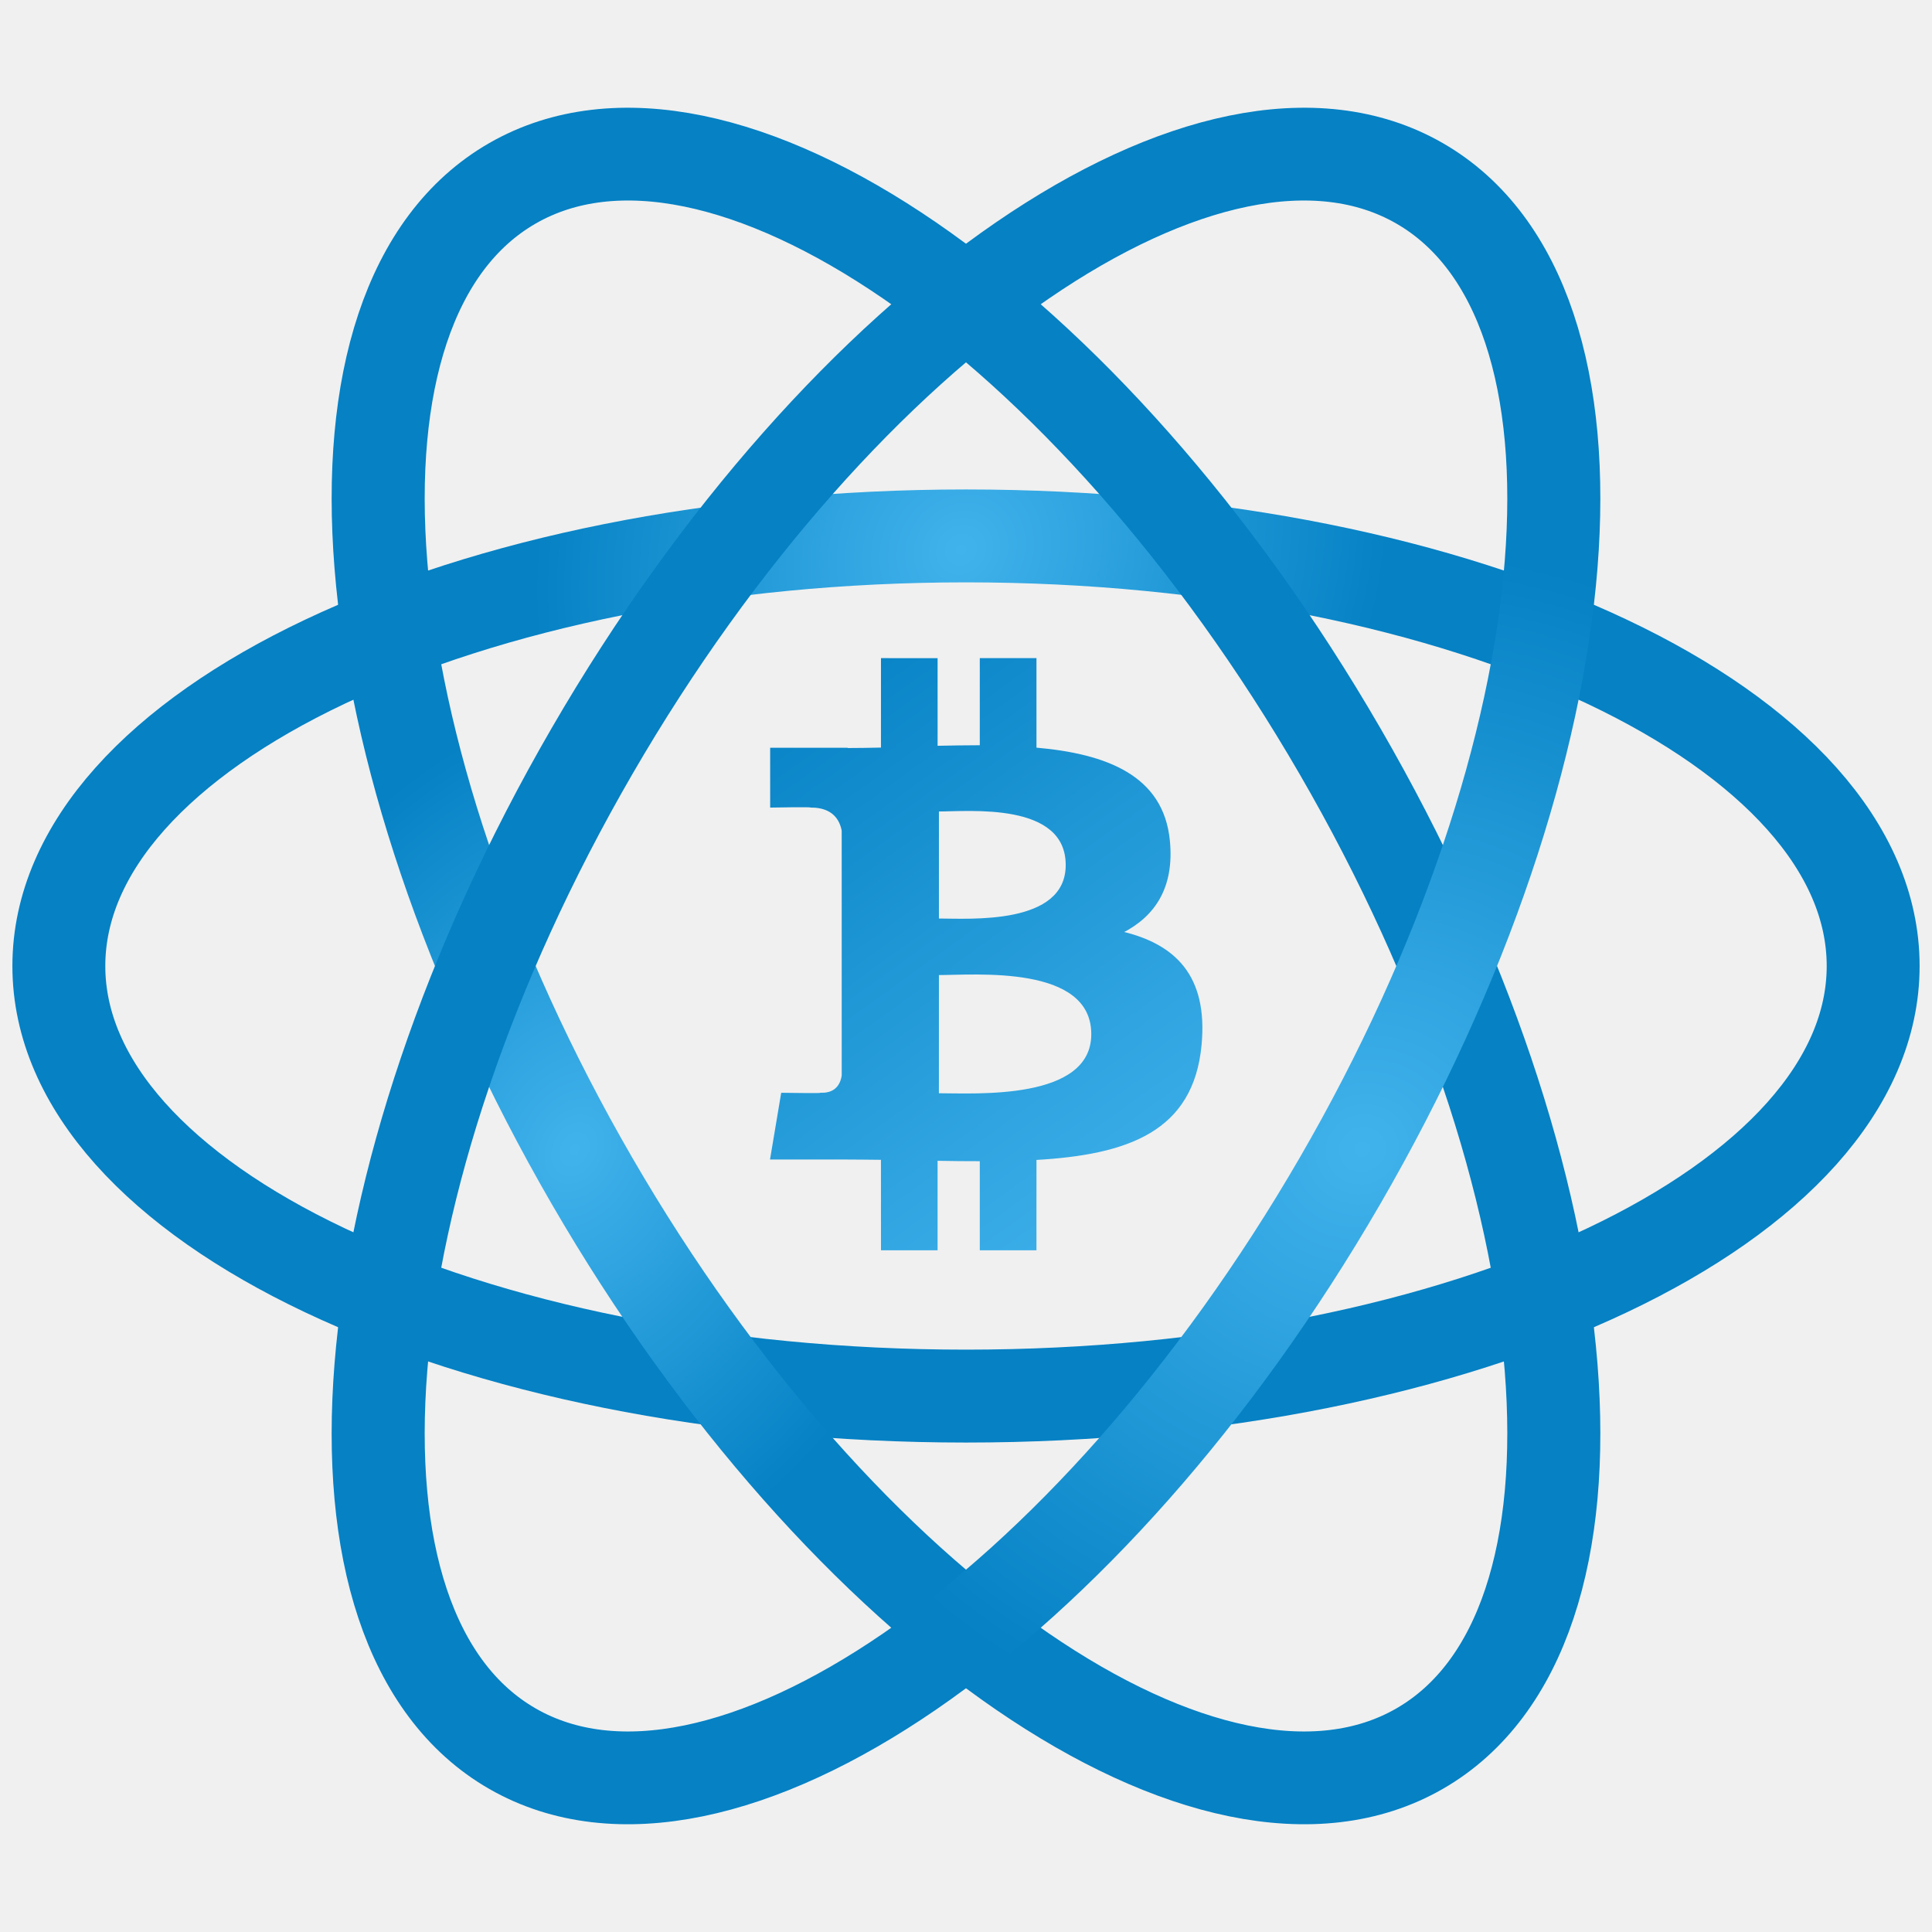
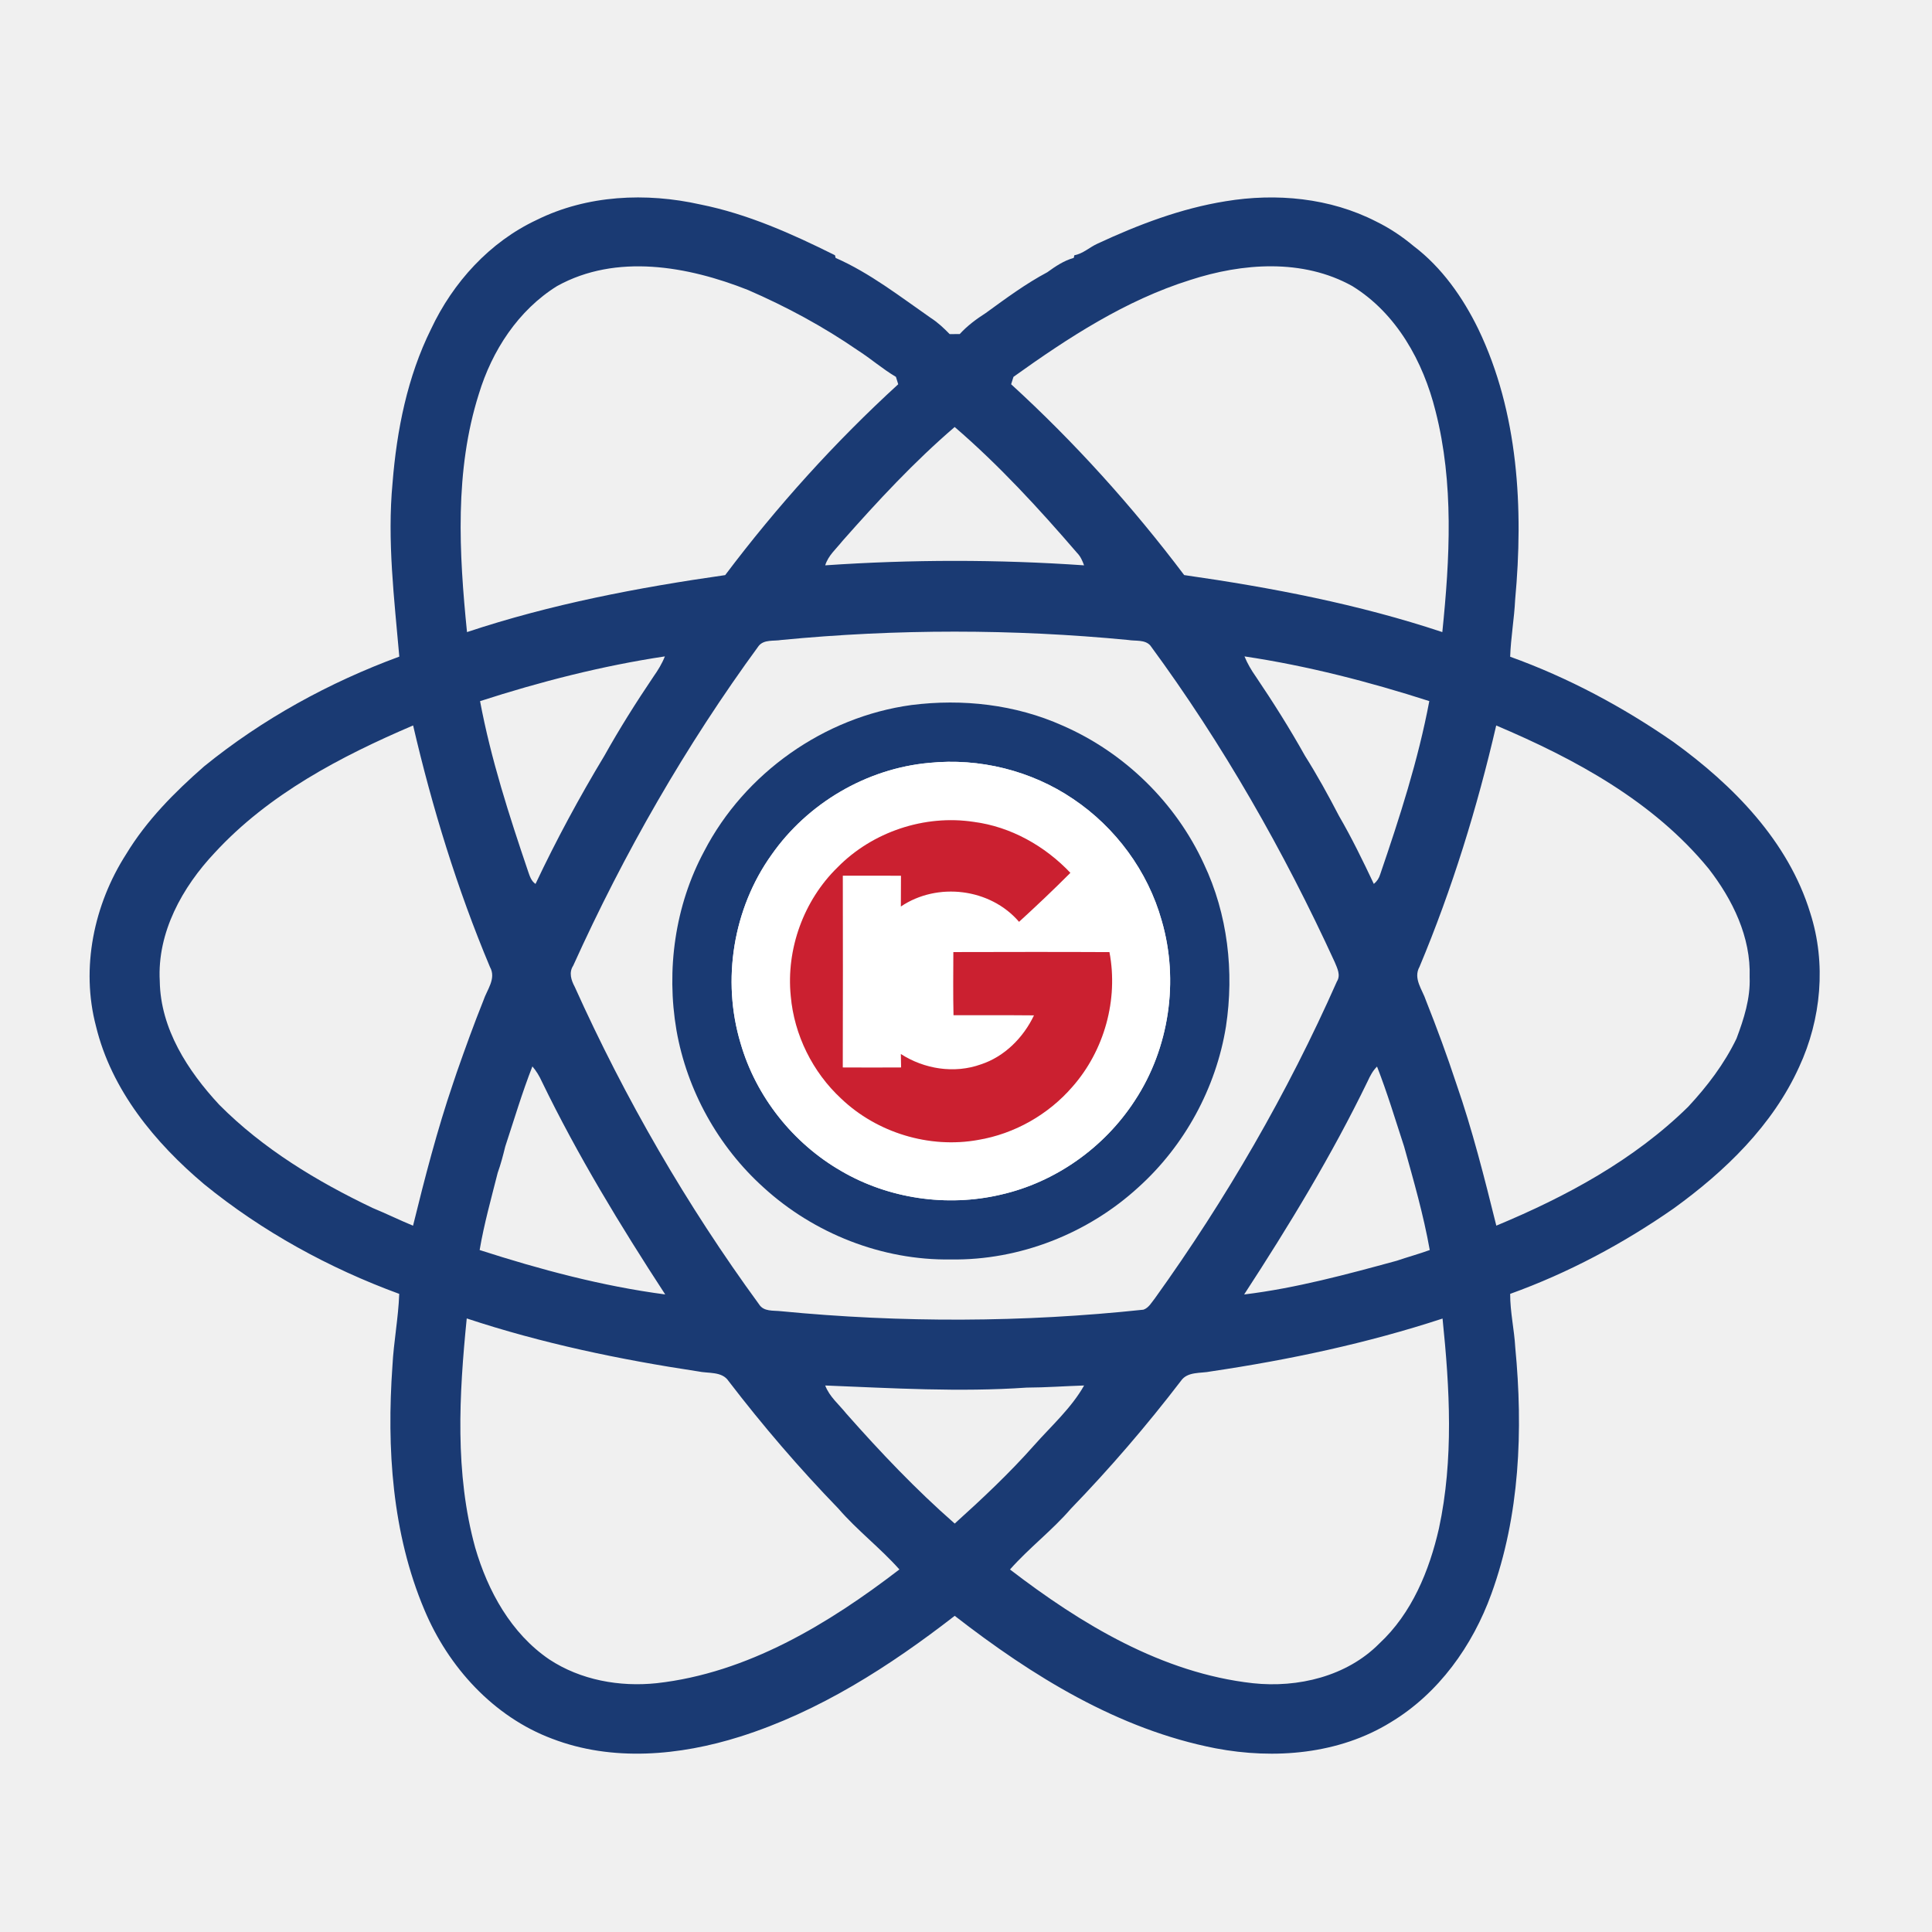
- <svg xmlns="http://www.w3.org/2000/svg" xmlns:xlink="http://www.w3.org/1999/xlink" version="1.1" width="779.811" height="779.811" id="svg2">
-   <defs id="defs4">
-     <linearGradient id="linearGradient3987">
-       <stop style="stop-color:#41b3ec;stop-opacity:1;" offset="0" id="stop4032" />
-       <stop style="stop-color:#0581c4;stop-opacity:1;" offset="1" id="stop3991" />
-     </linearGradient>
-     <linearGradient xlink:href="#linearGradient3987" id="linearGradient3996" x1="11.848" y1="179.972" x2="263.601" y2="179.972" gradientUnits="userSpaceOnUse" gradientTransform="translate(8.692492,11.68693)" />
-     <linearGradient xlink:href="#linearGradient3987" id="linearGradient4010" x1="11.348" y1="179.972" x2="264.101" y2="179.972" gradientUnits="userSpaceOnUse" gradientTransform="translate(8.692492,11.68693)" />
-     <linearGradient xlink:href="#linearGradient3987" id="linearGradient4012" gradientUnits="userSpaceOnUse" x1="254.738" y1="334.824" x2="9.121" y2="-4.097" gradientTransform="translate(8.692492,11.68693)" />
-     <linearGradient xlink:href="#linearGradient3987" id="linearGradient4014" gradientUnits="userSpaceOnUse" x1="254.738" y1="334.824" x2="9.121" y2="-4.097" gradientTransform="translate(8.692492,11.68693)" />
-     <radialGradient xlink:href="#linearGradient3987" id="radialGradient3786" cx="523.184" cy="732.085" fx="523.184" fy="732.085" r="146.047" gradientTransform="matrix(-0.8906171,0.8629708,-0.7829131,-0.8079947,1427.022,361.9337)" gradientUnits="userSpaceOnUse" />
-     <radialGradient xlink:href="#linearGradient3987" id="radialGradient3796" cx="529.58" cy="728.158" fx="529.58" fy="728.158" r="146.047" gradientTransform="matrix(-0.8708372,0.5529273,-0.7189716,-1.132077,466.9435,499.5492)" gradientUnits="userSpaceOnUse" />
-     <radialGradient xlink:href="#linearGradient3987" id="radialGradient3800" cx="505.655" cy="726.392" fx="505.655" fy="726.392" r="146.047" gradientTransform="matrix(-0.9482192,1.340402,-1.43021,-1.003715,1646.322,-657.0863)" gradientUnits="userSpaceOnUse" />
-   </defs>
-   <ellipse style="fill:none;fill-opacity:0;stroke:url(#radialGradient3786);stroke-width:37.5;stroke-miterlimit:4;stroke-dasharray:none;stroke-opacity:1;marker-start:none" id="path3803" cx="389.906" cy="389.906" rx="366.155" ry="173.599" />
-   <ellipse transform="matrix(-0.5014154,-0.8652067,0.8668402,-0.498586,0,0)" id="path4023" style="fill:none;fill-opacity:0;stroke:url(#radialGradient3796);stroke-width:37.5;stroke-miterlimit:4;stroke-dasharray:none;stroke-opacity:1;marker-start:none" cx="-532.39" cy="141.845" rx="365.122" ry="174.092" />
-   <ellipse style="fill:none;fill-opacity:0;stroke:url(#radialGradient3800);stroke-width:37.5;stroke-miterlimit:4;stroke-dasharray:none;stroke-opacity:1;marker-start:none" id="path4029" transform="matrix(-0.5014153,0.8652067,-0.8668402,-0.498586,0,0)" cx="143.585" cy="-532.856" rx="365.122" ry="174.092" />
-   <g id="g5" transform="matrix(0.6902508,0,0,0.6845252,303.0248,261.9524)" style="fill:url(#linearGradient4010);fill-opacity:1;stroke:url(#linearGradient3996)">
-     <path id="path7" d="m 217.021,167.042 c 18.631,-9.483 30.288,-26.184 27.565,-54.007 C 240.919,75.012 208.06,62.262 166.58,58.631 L 166.572,5.89 h -32.139 l -0.009,51.354 c -8.456,0 -17.076,0.166 -25.657,0.338 L 108.76,5.897 76.65,5.894 76.644,58.622 c -6.959,0.142 -13.793,0.277 -20.466,0.277 v -0.156 l -44.33,-0.018 0.006,34.282 c 0,0 23.734,-0.446 23.343,-0.013 13.013,0.009 17.262,7.559 18.484,14.076 l 0.01,60.083 v 84.397 c -0.573,4.09 -2.984,10.625 -12.083,10.637 0.414,0.364 -23.379,-0.004 -23.379,-0.004 l -6.375,38.335 h 41.817 c 7.792,0.009 15.448,0.13 22.959,0.19 l 0.028,53.338 32.102,0.009 -0.009,-52.779 c 8.832,0.18 17.357,0.258 25.684,0.247 l -0.009,52.532 h 32.138 l 0.018,-53.249 c 54.022,-3.1 91.842,-16.697 96.544,-67.385 3.79,-40.809 -15.434,-59.025 -46.105,-66.379 z M 109.535,95.321 c 18.126,0 75.132,-5.767 75.14,32.064 -0.008,36.269 -56.996,32.032 -75.14,32.032 V 95.321 Z m -0.014,167.126 0.014,-70.672 c 21.778,-0.006 90.085,-6.261 90.094,35.32 0.009,39.876 -68.316,35.336 -90.108,35.352 z" style="fill:url(#linearGradient4012);fill-opacity:1;stroke:url(#linearGradient4014)" />
+ <svg xmlns="http://www.w3.org/2000/svg" width="512pt" height="512pt" viewBox="0 0 512 512" version="1.1">
+   <g id="#1a3a73ff">
+     <path fill="#1a3a73" opacity="1.00" d=" M 142.28 58.26 C 155.60 51.67 171.23 50.97 185.57 54.18 C 198.11 56.68 209.95 61.99 221.28 67.64 L 221.45 68.35 C 230.55 72.36 238.52 78.59 246.66 84.25 C 248.52 85.44 250.13 86.96 251.67 88.54 C 252.56 88.53 253.45 88.53 254.34 88.53 C 256.35 86.32 258.75 84.55 261.26 82.94 C 266.52 79.12 271.79 75.21 277.54 72.15 C 279.70 70.59 281.95 69.06 284.55 68.35 L 284.72 67.64 C 287.02 67.23 288.75 65.52 290.83 64.58 C 301.66 59.54 312.96 55.23 324.81 53.33 C 338.21 51.11 352.46 52.43 364.67 58.69 C 368.24 60.43 371.55 62.64 374.60 65.19 C 382.09 70.86 387.68 78.82 391.77 87.21 C 402.41 109.36 403.76 134.79 401.53 158.92 C 401.29 163.97 400.38 168.97 400.21 174.04 C 415.55 179.56 430.09 187.34 443.48 196.63 C 459.27 208.05 473.92 222.90 479.74 241.96 C 484.02 255.31 482.66 270.10 476.79 282.75 C 469.76 298.26 457.12 310.45 443.50 320.28 C 430.12 329.60 415.55 337.37 400.21 342.89 C 400.19 347.67 401.30 352.35 401.56 357.10 C 403.66 378.95 402.79 401.58 395.23 422.39 C 390.26 436.15 381.23 448.80 368.56 456.42 C 354.82 464.91 337.74 466.29 322.13 463.32 C 296.34 458.31 273.49 444.12 253.01 428.21 C 235.78 441.58 217.07 453.60 196.15 460.22 C 180.12 465.28 162.29 466.92 146.32 460.78 C 130.78 454.96 118.81 441.77 112.48 426.65 C 103.89 406.33 102.46 383.75 104.00 361.97 C 104.33 355.58 105.57 349.28 105.80 342.89 C 87.19 336.07 69.49 326.36 54.10 313.83 C 41.05 302.83 29.53 288.88 25.44 271.97 C 21.36 256.51 24.88 239.69 33.43 226.36 C 38.84 217.42 46.27 209.94 54.09 203.10 C 69.51 190.57 87.21 180.86 105.82 174.01 C 104.49 158.71 102.58 143.34 104.03 127.97 C 105.15 113.99 107.95 99.87 114.22 87.23 C 120.03 74.84 129.79 64.09 142.28 58.26 M 147.65 75.80 C 137.33 82.21 130.39 92.92 126.90 104.40 C 120.44 124.77 121.65 146.56 123.76 167.51 C 145.97 160.12 169.05 155.71 192.18 152.41 C 205.89 134.21 221.22 117.21 238.04 101.83 C 237.89 101.34 237.58 100.36 237.43 99.87 C 233.89 97.79 230.80 95.06 227.34 92.85 C 218.20 86.55 208.40 81.26 198.21 76.84 C 182.32 70.55 163.34 67.11 147.65 75.80 M 315.41 74.20 C 298.27 79.57 283.07 89.50 268.58 99.87 C 268.42 100.36 268.12 101.34 267.96 101.83 C 284.78 117.21 300.10 134.20 313.82 152.40 C 336.95 155.71 360.03 160.12 382.23 167.51 C 384.22 148.08 385.33 128.06 380.43 108.94 C 377.17 95.83 370.12 83.04 358.35 75.80 C 345.24 68.50 329.24 69.69 315.41 74.20 M 223.26 143.36 C 221.63 145.43 219.48 147.21 218.69 149.82 C 241.52 148.25 264.46 148.24 287.29 149.82 C 286.86 148.63 286.35 147.45 285.45 146.54 C 275.32 134.78 264.78 123.30 253.00 113.16 C 242.25 122.38 232.62 132.77 223.26 143.36 M 207.06 169.60 C 205.08 169.95 202.50 169.41 201.07 171.16 C 181.74 197.57 165.38 226.11 151.90 255.92 C 150.70 257.74 151.38 259.78 152.31 261.52 C 165.65 291.14 181.99 319.43 201.16 345.66 C 202.40 347.65 204.94 347.25 206.92 347.48 C 238.85 350.58 271.13 350.48 303.02 347.08 C 304.45 346.59 305.19 345.14 306.09 344.03 C 324.93 317.78 341.21 289.66 354.29 260.11 C 355.36 258.43 354.39 256.60 353.73 254.99 C 340.21 225.52 324.06 197.20 304.84 171.06 C 303.39 169.44 300.91 169.94 298.98 169.60 C 268.43 166.66 237.61 166.65 207.06 169.60 M 127.22 185.81 C 130.10 201.18 134.93 216.10 139.94 230.89 C 140.37 232.12 140.75 233.47 141.92 234.25 C 147.41 222.62 153.54 211.27 160.18 200.26 C 164.19 193.08 168.59 186.11 173.19 179.29 C 174.37 177.62 175.45 175.86 176.20 173.95 C 159.58 176.45 143.21 180.64 127.22 185.81 M 329.80 173.95 C 330.58 175.85 331.63 177.63 332.81 179.31 C 337.41 186.12 341.81 193.09 345.82 200.27 C 349.07 205.43 352.02 210.78 354.83 216.20 C 358.23 222.05 361.19 228.14 364.08 234.25 C 364.90 233.58 365.46 232.74 365.76 231.73 C 370.91 216.67 375.83 201.46 378.78 185.80 C 362.78 180.66 346.43 176.44 329.80 173.95 M 56.93 225.96 C 48.33 235.07 41.62 247.12 42.34 260.00 C 42.52 272.64 49.77 283.80 58.10 292.77 C 69.70 304.45 83.98 313.08 98.76 320.13 C 102.36 321.61 105.86 323.34 109.46 324.82 C 112.58 312.15 115.84 299.51 120.05 287.15 C 120.40 286.15 120.73 285.15 121.06 284.15 C 123.29 277.79 125.58 271.44 128.09 265.18 C 129.03 262.30 131.59 259.35 129.84 256.25 C 121.16 235.58 114.55 214.08 109.48 192.25 C 90.30 200.45 71.23 210.44 56.93 225.96 M 376.18 256.22 C 374.44 259.33 376.97 262.29 377.91 265.18 C 380.79 272.43 383.49 279.75 385.93 287.16 C 390.22 299.49 393.39 312.15 396.54 324.81 C 415.00 317.14 433.01 307.43 447.38 293.31 C 452.43 287.88 456.96 281.94 460.19 275.23 C 462.15 270.01 463.90 264.59 463.67 258.94 C 464.04 248.34 459.15 238.38 452.79 230.19 C 438.18 212.36 417.41 201.12 396.51 192.26 C 391.46 214.08 384.84 235.56 376.18 256.22 M 141.09 282.61 C 138.36 289.57 136.24 296.74 133.90 303.83 C 133.32 306.19 132.71 308.54 131.89 310.82 C 130.18 317.61 128.28 324.36 127.11 331.27 C 143.16 336.44 159.56 340.84 176.29 343.04 C 164.41 324.82 153.08 306.20 143.59 286.61 C 142.94 285.17 142.12 283.81 141.09 282.61 M 362.45 286.53 C 352.94 306.15 341.60 324.80 329.71 343.05 C 343.44 341.38 356.84 337.74 370.16 334.11 C 373.06 333.12 376.02 332.32 378.90 331.27 C 377.25 321.98 374.64 312.91 372.10 303.83 C 369.79 296.75 367.64 289.60 364.93 282.65 C 363.81 283.74 363.09 285.13 362.45 286.53 M 123.69 349.40 C 121.67 369.56 120.49 390.37 125.93 410.13 C 129.28 421.66 135.43 432.85 145.53 439.74 C 153.86 445.25 164.21 447.10 174.05 446.06 C 198.09 443.37 219.52 430.38 238.35 415.92 C 233.28 410.22 227.16 405.56 222.17 399.78 C 211.83 389.10 202.13 377.81 193.09 366.01 C 191.34 363.35 187.69 364.03 184.98 363.43 C 164.25 360.30 143.62 356.00 123.69 349.40 M 320.90 363.44 C 318.24 364.01 314.70 363.39 312.95 365.96 C 303.88 377.80 294.15 389.12 283.78 399.84 C 278.81 405.60 272.69 410.23 267.66 415.93 C 286.51 430.40 307.96 443.39 332.03 446.07 C 343.95 447.35 356.92 444.26 365.53 435.55 C 374.14 427.57 378.78 416.27 381.34 405.03 C 385.27 386.76 384.19 367.87 382.29 349.43 C 362.32 355.98 341.68 360.36 320.90 363.44 M 218.69 367.17 C 219.81 370.15 222.35 372.20 224.29 374.63 C 233.32 384.85 242.73 394.76 253.01 403.76 C 260.32 397.17 267.51 390.41 274.05 383.03 C 278.60 377.89 283.91 373.17 287.30 367.17 C 282.22 367.33 277.14 367.71 272.06 367.73 C 254.28 368.96 236.47 367.88 218.69 367.17 Z" />
+     <path fill="#1a3a73" opacity="1.00" d=" M 241.54 186.84 C 255.06 185.12 269.10 186.69 281.60 192.29 C 297.98 199.42 311.58 212.70 319.04 228.94 C 325.36 242.27 327.11 257.52 324.89 272.05 C 322.26 288.33 313.93 303.61 301.68 314.65 C 288.29 326.92 270.20 334.04 252.00 333.77 C 233.81 334.05 215.74 326.93 202.34 314.68 C 190.33 303.86 182.06 288.96 179.27 273.03 C 176.53 256.99 178.87 240.00 186.60 225.61 C 197.32 204.89 218.41 189.99 241.54 186.84 M 246.24 202.17 C 229.63 203.67 214.01 212.88 204.47 226.53 C 194.29 240.76 191.22 259.73 196.26 276.47 C 200.34 290.61 210.14 302.94 222.86 310.29 C 235.47 317.68 250.93 319.93 265.15 316.61 C 279.66 313.34 292.66 304.12 300.74 291.66 C 309.87 277.79 312.50 259.89 307.86 243.96 C 304.19 230.87 295.64 219.28 284.37 211.72 C 273.29 204.21 259.54 200.81 246.24 202.17 Z" />
+   </g>
+   <g id="#ffffffff">
+     <path fill="#ffffff" opacity="1.00" d=" M 246.24 202.17 C 259.54 200.81 273.29 204.21 284.37 211.72 C 295.64 219.28 304.19 230.87 307.86 243.96 C 312.50 259.89 309.87 277.79 300.74 291.66 C 292.66 304.12 279.66 313.34 265.15 316.61 C 250.93 319.93 235.47 317.68 222.86 310.29 C 210.14 302.94 200.34 290.61 196.26 276.47 C 191.22 259.73 194.29 240.76 204.47 226.53 C 214.01 212.88 229.63 203.67 246.24 202.17 M 221.94 229.88 C 212.99 238.62 208.31 251.51 209.56 263.96 C 210.46 274.26 215.35 284.13 222.93 291.15 C 232.42 300.19 246.30 304.43 259.22 302.09 C 268.84 300.48 277.80 295.40 284.18 288.03 C 292.65 278.44 296.42 264.90 294.01 252.32 C 280.22 252.25 266.44 252.28 252.65 252.31 C 252.63 257.88 252.57 263.46 252.69 269.04 C 259.80 269.06 266.91 269.01 274.02 269.08 C 271.20 274.99 266.22 280.02 259.93 282.08 C 252.91 284.59 244.95 283.33 238.74 279.33 C 238.76 280.22 238.79 282.00 238.80 282.89 C 233.64 282.92 228.49 282.92 223.34 282.89 C 223.40 265.95 223.37 249.01 223.35 232.07 C 228.49 232.06 233.63 232.05 238.77 232.08 C 238.76 234.80 238.75 237.51 238.74 240.23 C 248.41 233.70 262.43 235.39 270.06 244.29 C 274.69 240.06 279.24 235.75 283.66 231.31 C 276.90 224.18 267.87 219.09 258.06 217.81 C 245.01 215.82 231.18 220.46 221.94 229.88 Z" />
+   </g>
+   <g id="#cb2030ff">
+     <path fill="#cb2030" opacity="1.00" d=" M 221.94 229.88 C 231.18 220.46 245.01 215.82 258.06 217.81 C 267.87 219.09 276.90 224.18 283.66 231.31 C 279.24 235.75 274.69 240.06 270.06 244.29 C 262.43 235.39 248.41 233.70 238.74 240.23 C 238.75 237.51 238.76 234.80 238.77 232.08 C 233.63 232.05 228.49 232.06 223.35 232.07 C 223.37 249.01 223.40 265.95 223.34 282.89 C 228.49 282.92 233.64 282.92 238.80 282.89 C 238.79 282.00 238.76 280.22 238.74 279.33 C 244.95 283.33 252.91 284.59 259.93 282.08 C 266.22 280.02 271.20 274.99 274.02 269.08 C 266.91 269.01 259.80 269.06 252.69 269.04 C 252.57 263.46 252.63 257.88 252.65 252.31 C 266.44 252.28 280.22 252.25 294.01 252.32 C 296.42 264.90 292.65 278.44 284.18 288.03 C 277.80 295.40 268.84 300.48 259.22 302.09 C 246.30 304.43 232.42 300.19 222.93 291.15 C 215.35 284.13 210.46 274.26 209.56 263.96 C 208.31 251.51 212.99 238.62 221.94 229.88 Z" />
  </g>
</svg>
